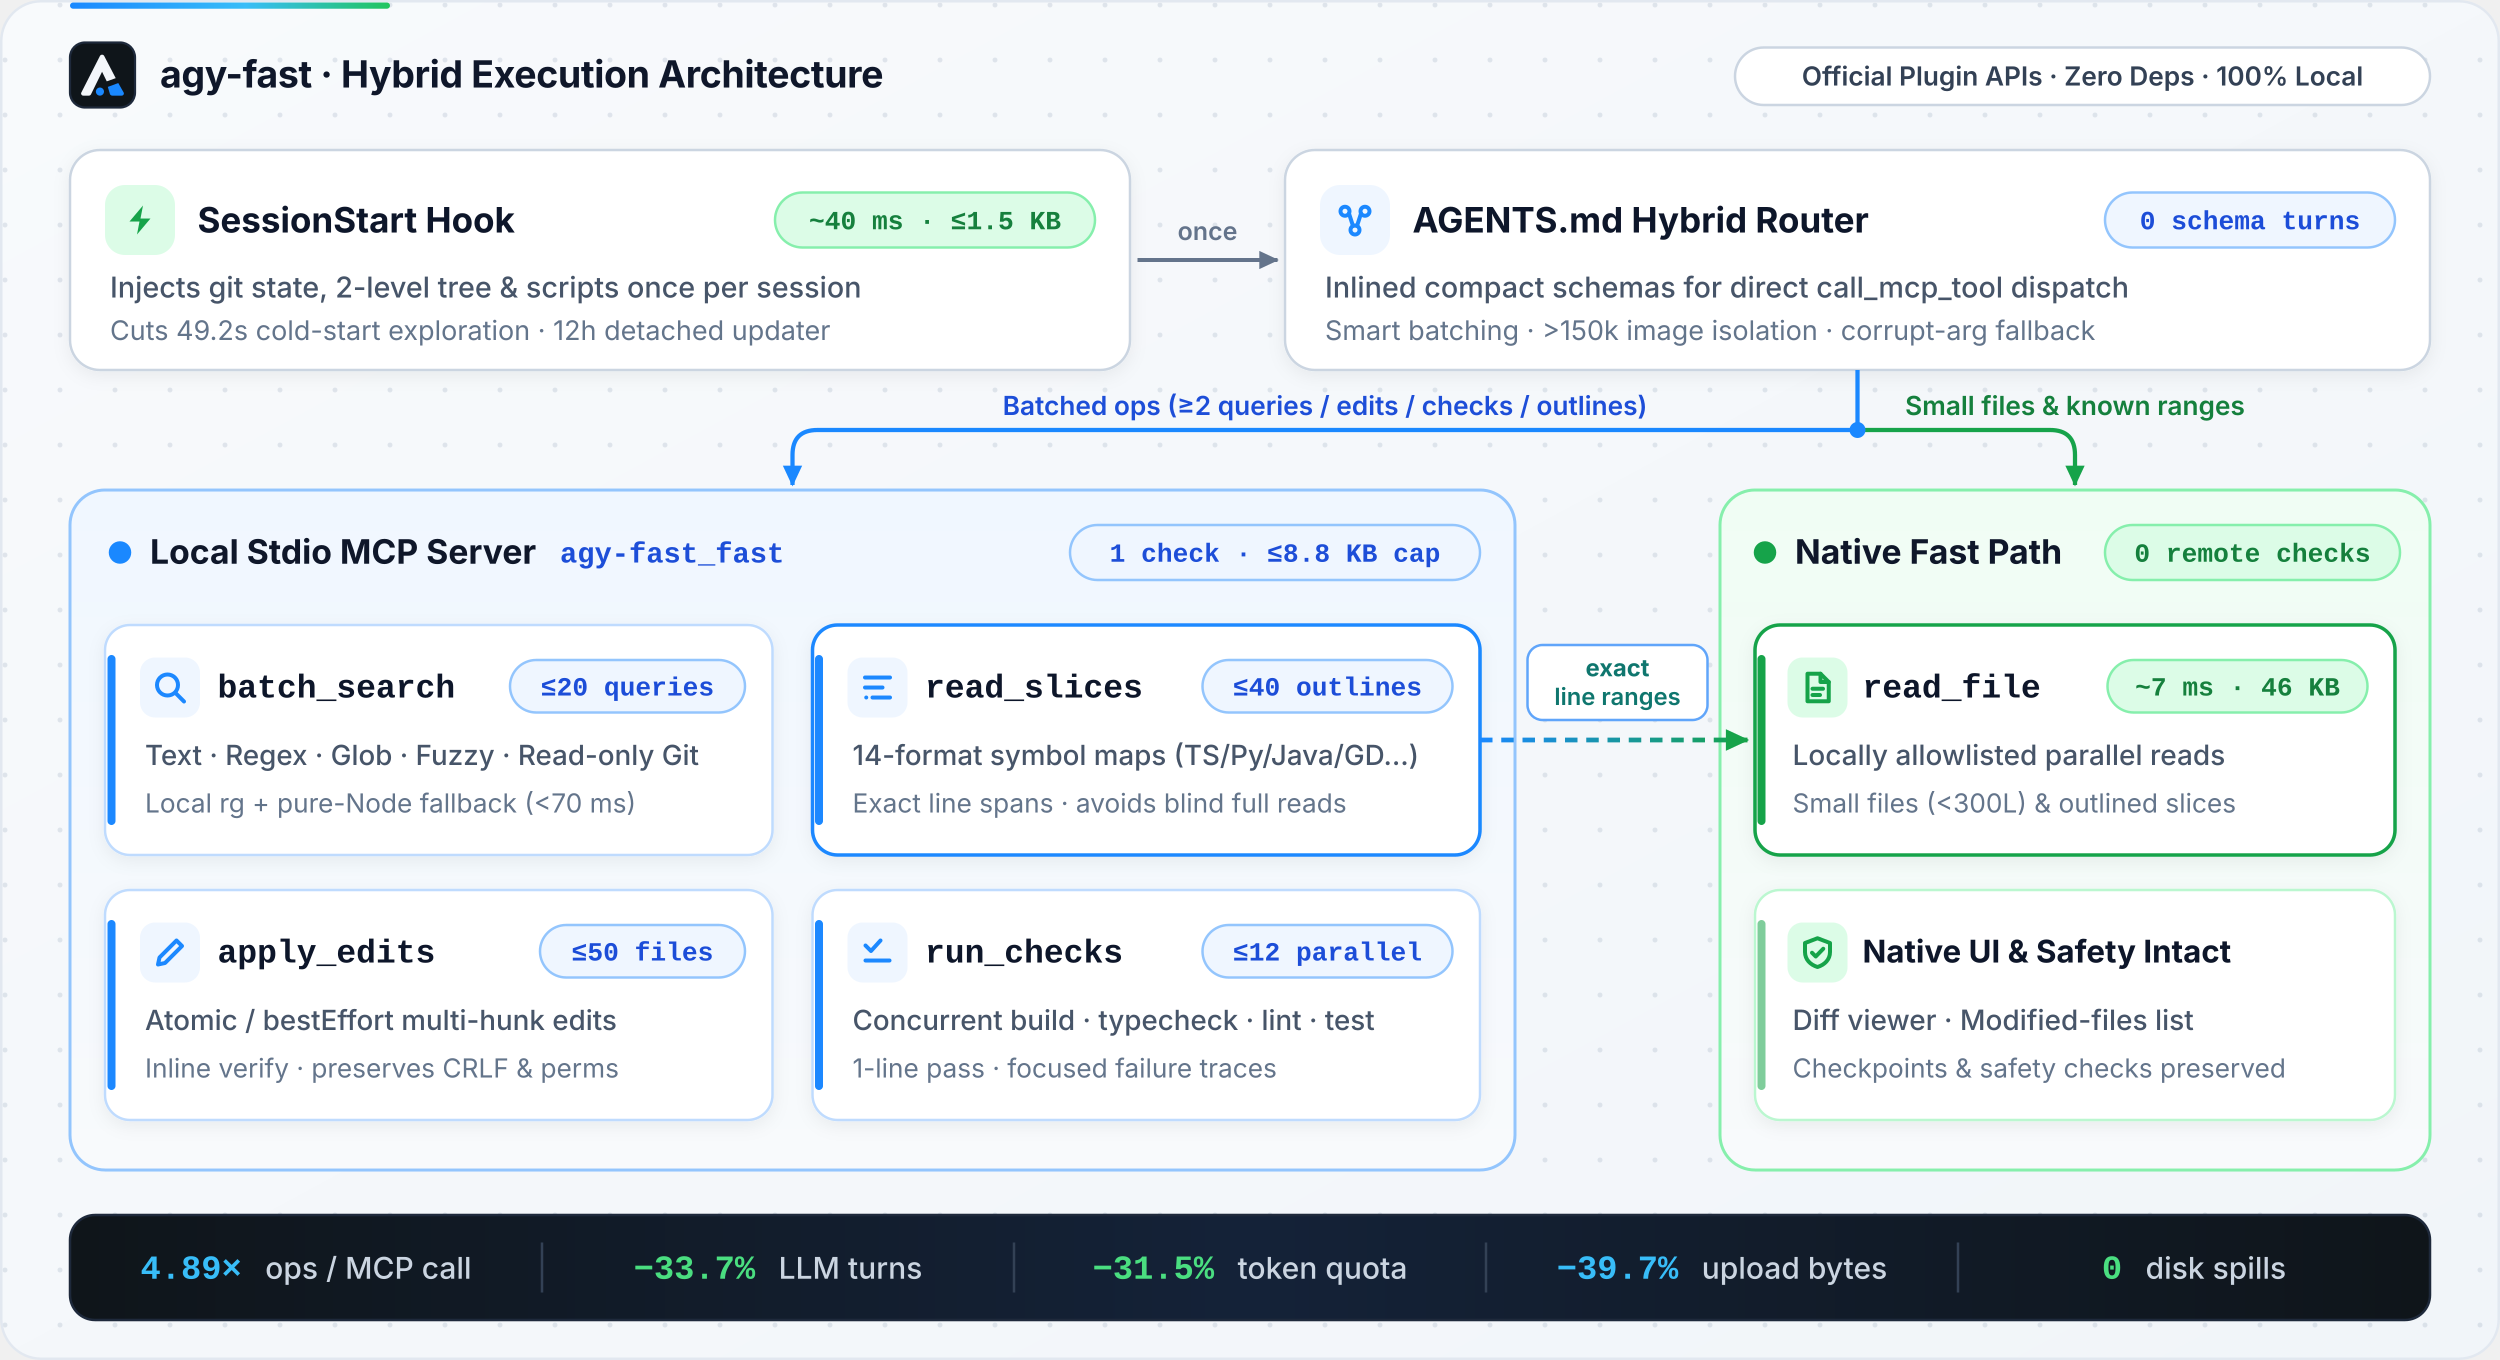
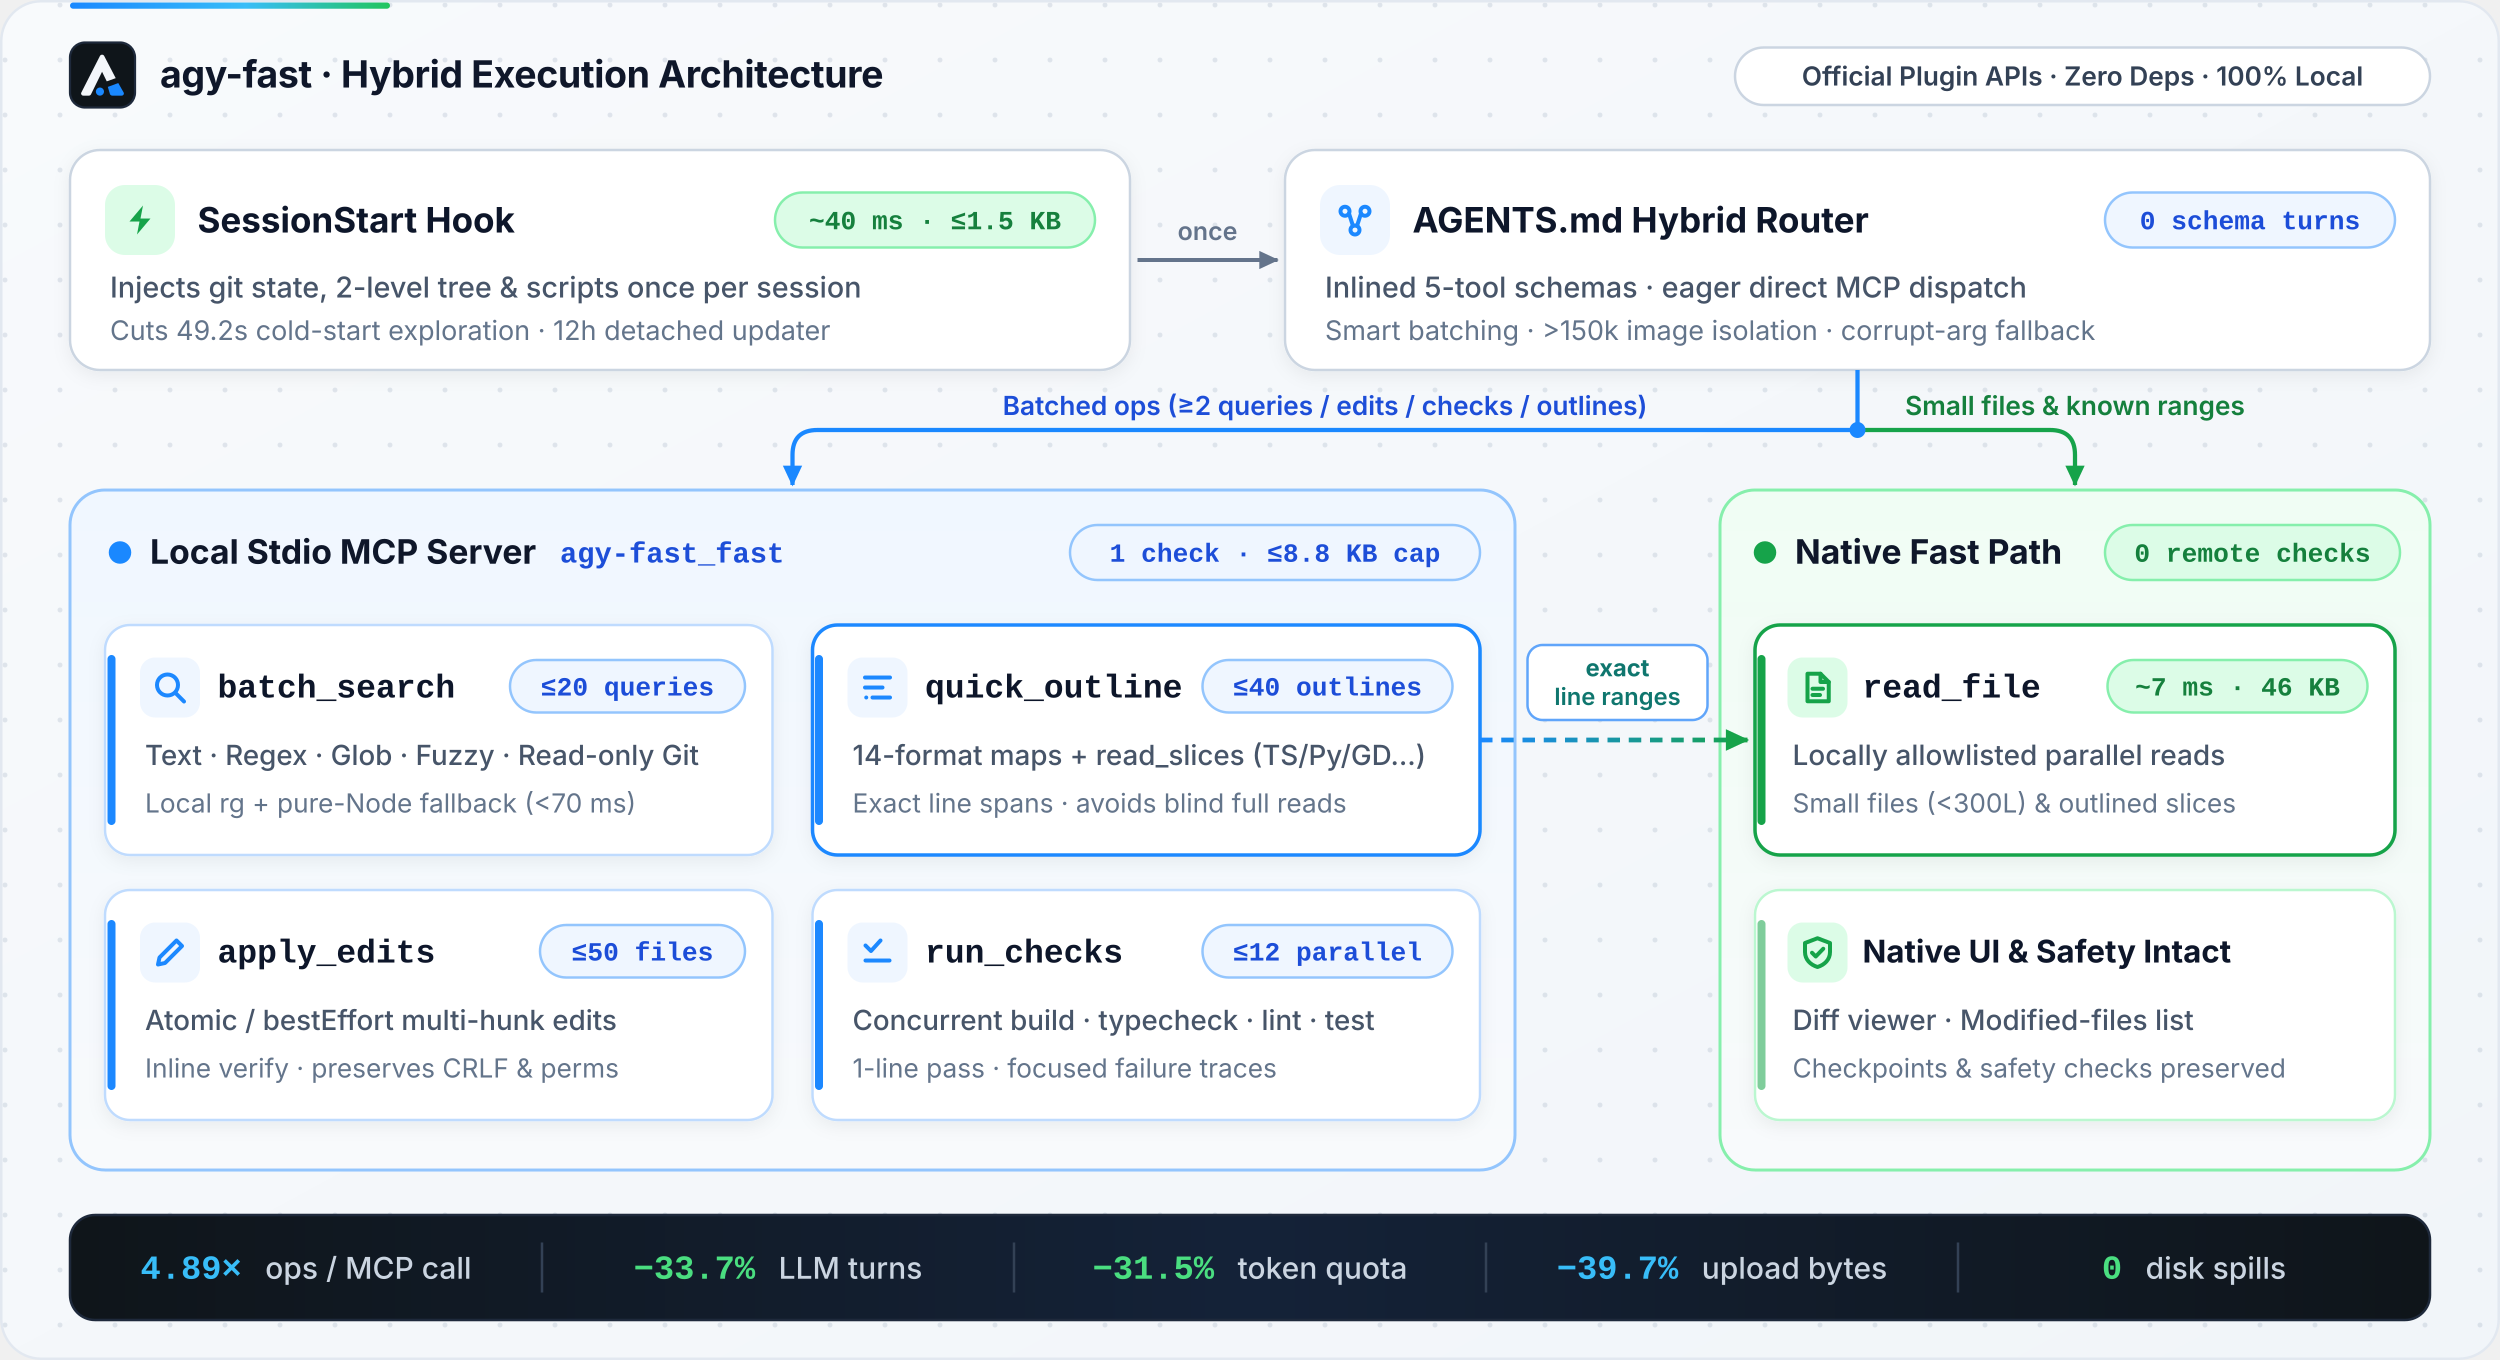
<svg xmlns="http://www.w3.org/2000/svg" viewBox="0 0 1000 544" width="1000" height="544" role="img" aria-label="agy-fast Hybrid Execution Architecture">
  <defs>
    <linearGradient id="canvasBg" x1="0" y1="0" x2="1" y2="1">
      <stop offset="0%" stop-color="#F8FAFC" />
      <stop offset="100%" stop-color="#F1F5F9" />
    </linearGradient>
    <linearGradient id="logoBg" x1="0" y1="0" x2="1" y2="1">
      <stop offset="0%" stop-color="#0F172A" />
      <stop offset="100%" stop-color="#1E3A5F" />
    </linearGradient>
    <linearGradient id="brandGrad" x1="0" y1="0" x2="1" y2="0">
      <stop offset="0%" stop-color="#1A88FF" />
      <stop offset="55%" stop-color="#38BDF8" />
      <stop offset="100%" stop-color="#22C55E" />
    </linearGradient>
    <linearGradient id="bridgeGrad" gradientUnits="userSpaceOnUse" x1="592" y1="296" x2="699" y2="296">
      <stop offset="0%" stop-color="#1A88FF" />
      <stop offset="100%" stop-color="#16A34A" />
    </linearGradient>
    <linearGradient id="cyanLaneBg" x1="0" y1="0" x2="0" y2="1">
      <stop offset="0%" stop-color="#F0F7FF" />
      <stop offset="100%" stop-color="#F8FAFC" />
    </linearGradient>
    <linearGradient id="greenLaneBg" x1="0" y1="0" x2="0" y2="1">
      <stop offset="0%" stop-color="#F0FDF4" />
      <stop offset="100%" stop-color="#F8FAFC" />
    </linearGradient>
    <linearGradient id="footerBg" x1="0" y1="0" x2="1" y2="0">
      <stop offset="0%" stop-color="#0F151A" />
      <stop offset="50%" stop-color="#142238" />
      <stop offset="100%" stop-color="#0F151A" />
    </linearGradient>
    <pattern id="dotGrid" width="22" height="22" patternUnits="userSpaceOnUse">
      <circle cx="2" cy="2" r="1" fill="#94A3B8" fill-opacity="0.24" />
    </pattern>
    <filter id="cardShadow" x="-4%" y="-8%" width="108%" height="122%">
      <feDropShadow dx="0" dy="2" stdDeviation="3.5" flood-color="#0F172A" flood-opacity="0.06" />
    </filter>
    <marker id="arrowNeutral" viewBox="0 0 10 10" refX="8" refY="5" markerWidth="6.5" markerHeight="6.5" orient="auto-start-reverse">
      <path d="M1 1.5L8.5 5L1 8.5z" fill="#64748B" />
    </marker>
    <marker id="arrowCyan" viewBox="0 0 10 10" refX="8" refY="5" markerWidth="6.5" markerHeight="6.5" orient="auto-start-reverse">
      <path d="M1 1.5L8.5 5L1 8.5z" fill="#1A88FF" />
    </marker>
    <marker id="arrowGreen" viewBox="0 0 10 10" refX="8" refY="5" markerWidth="6.5" markerHeight="6.5" orient="auto-start-reverse">
      <path d="M1 1.5L8.5 5L1 8.5z" fill="#16A34A" />
    </marker>
  </defs>
  <rect x="0.5" y="0.5" width="999" height="543" rx="16" fill="url(#canvasBg)" stroke="#E2E8F0" stroke-width="1" />
  <rect x="1" y="1" width="998" height="542" rx="15.5" fill="url(#dotGrid)" />
  <rect x="28" y="1" width="128" height="2.5" rx="1.25" fill="url(#brandGrad)" />
  <g transform="translate(28, 17)">
    <rect x="0" y="0" width="26" height="26" rx="6" fill="#0F151A" stroke="#1E293B" stroke-width="0.9" />
    <g transform="translate(2.76, 3.17) scale(0.853125)">
      <path d="M10.8 2.6C11.2 1.8 12.4 1.8 12.8 2.6L18.2 13.0L14.0 14.5L11.8 10.0L6.6 20.6C6.4 21.0 6.0 21.2 5.6 21.2H3.0C2.2 21.2 1.7 20.4 2.1 19.7L10.8 2.6Z" fill="#F3F6FA" />
      <path d="M19.4 15.3L21.9 19.7C22.3 20.4 21.8 21.2 21.0 21.2H16.6C16.1 21.2 15.7 20.9 15.5 20.5L14.5 17.1L19.4 15.3Z" fill="#1A88FF" />
      <circle cx="10.8" cy="19.3" r="1.9" fill="#1A88FF" />
    </g>
    <text x="36" y="18" font-family="ui-sans-serif, -apple-system, BlinkMacSystemFont, 'Segoe UI', 'PingFang SC', 'Hiragino Sans GB', 'Microsoft YaHei', sans-serif" font-size="15" font-weight="700" letter-spacing="-0.01em" fill="#0F172A">agy-fast  ·  Hybrid Execution Architecture</text>
  </g>
  <g>
    <rect x="694" y="19" width="278" height="23" rx="11.5" fill="#FFFFFF" stroke="#CBD5E1" stroke-width="1" />
    <text x="833" y="34.2" text-anchor="middle" font-family="ui-sans-serif, -apple-system, BlinkMacSystemFont, 'Segoe UI', 'PingFang SC', 'Hiragino Sans GB', 'Microsoft YaHei', sans-serif" font-size="10.5" font-weight="600" fill="#334155">Official Plugin APIs · Zero Deps · 100% Local</text>
  </g>
  <g filter="url(#cardShadow)">
    <rect x="28" y="60" width="424" height="88" rx="12" fill="#FFFFFF" stroke="#CBD5E1" stroke-width="1" />
    <rect x="42" y="74" width="28" height="28" rx="8" fill="#DCFCE7" />
    <g transform="translate(49, 81)">
      <path d="M8.2 1.2L2.8 7.6h4L5.8 12.8l5.4-6.4h-4l1-5.2z" fill="#16A34A" stroke="none" />
    </g>
    <text x="79" y="93" font-family="ui-sans-serif, -apple-system, BlinkMacSystemFont, 'Segoe UI', 'PingFang SC', 'Hiragino Sans GB', 'Microsoft YaHei', sans-serif" font-size="14" font-weight="700" fill="#0F172A">SessionStart Hook</text>
    <g>
      <rect x="310" y="77" width="128" height="22" rx="11" fill="#DCFCE7" stroke="#86EFAC" stroke-width="1" />
      <text x="374" y="91.7" text-anchor="middle" font-family="ui-monospace, SFMono-Regular, Menlo, Monaco, Consolas, 'Liberation Mono', monospace" font-size="10.5" font-weight="600" fill="#15803D">~40 ms · ≤1.5 KB</text>
    </g>
    <text x="44" y="119" font-family="ui-sans-serif, -apple-system, BlinkMacSystemFont, 'Segoe UI', 'PingFang SC', 'Hiragino Sans GB', 'Microsoft YaHei', sans-serif" font-size="11.5" font-weight="500" fill="#475569">Injects git state, 2-level tree &amp; scripts once per session</text>
    <text x="44" y="136" font-family="ui-sans-serif, -apple-system, BlinkMacSystemFont, 'Segoe UI', 'PingFang SC', 'Hiragino Sans GB', 'Microsoft YaHei', sans-serif" font-size="10.8" fill="#64748B">Cuts 49.2s cold-start exploration · 12h detached updater</text>
  </g>
  <line x1="455" y1="104" x2="511" y2="104" stroke="#64748B" stroke-width="1.6" marker-end="url(#arrowNeutral)" />
  <text x="483" y="96" text-anchor="middle" font-family="ui-sans-serif, -apple-system, BlinkMacSystemFont, 'Segoe UI', 'PingFang SC', 'Hiragino Sans GB', 'Microsoft YaHei', sans-serif" font-size="10" font-weight="600" fill="#64748B">once</text>
  <g filter="url(#cardShadow)">
    <rect x="514" y="60" width="458" height="88" rx="12" fill="#FFFFFF" stroke="#CBD5E1" stroke-width="1" />
    <rect x="528" y="74" width="28" height="28" rx="8" fill="#EFF6FF" />
    <g transform="translate(535, 81)" stroke="#1A88FF" stroke-width="1.6" stroke-linecap="round" stroke-linejoin="round" fill="none">
      <circle cx="3" cy="3.5" r="1.8" />
      <circle cx="11" cy="3.5" r="1.8" />
      <circle cx="7" cy="11" r="1.8" />
      <path d="M4.6 4.4L6.2 9.4M9.4 4.4L7.8 9.4" />
    </g>
    <text x="565" y="93" font-family="ui-sans-serif, -apple-system, BlinkMacSystemFont, 'Segoe UI', 'PingFang SC', 'Hiragino Sans GB', 'Microsoft YaHei', sans-serif" font-size="14" font-weight="700" fill="#0F172A">AGENTS.md Hybrid Router</text>
    <g>
      <rect x="842" y="77" width="116" height="22" rx="11" fill="#EFF6FF" stroke="#93C5FD" stroke-width="1" />
      <text x="900" y="91.7" text-anchor="middle" font-family="ui-monospace, SFMono-Regular, Menlo, Monaco, Consolas, 'Liberation Mono', monospace" font-size="10.5" font-weight="600" fill="#1D4ED8">0 schema turns</text>
    </g>
-     <text x="530" y="119" font-family="ui-sans-serif, -apple-system, BlinkMacSystemFont, 'Segoe UI', 'PingFang SC', 'Hiragino Sans GB', 'Microsoft YaHei', sans-serif" font-size="11.5" font-weight="500" fill="#475569">Inlined compact schemas for direct call_mcp_tool dispatch</text>
+     <text x="530" y="119" font-family="ui-sans-serif, -apple-system, BlinkMacSystemFont, 'Segoe UI', 'PingFang SC', 'Hiragino Sans GB', 'Microsoft YaHei', sans-serif" font-size="11.5" font-weight="500" fill="#475569">Inlined 5-tool schemas · eager direct MCP dispatch</text>
    <text x="530" y="136" font-family="ui-sans-serif, -apple-system, BlinkMacSystemFont, 'Segoe UI', 'PingFang SC', 'Hiragino Sans GB', 'Microsoft YaHei', sans-serif" font-size="10.8" fill="#64748B">Smart batching · &gt;150k image isolation · corrupt-arg fallback</text>
  </g>
  <path d="M 743 148 V 172 H 327 Q 317 172 317 182 V 194" fill="none" stroke="#1A88FF" stroke-width="1.7" marker-end="url(#arrowCyan)" />
  <path d="M 743 172 H 820 Q 830 172 830 182 V 194" fill="none" stroke="#16A34A" stroke-width="1.7" marker-end="url(#arrowGreen)" />
  <circle cx="743" cy="172" r="3.2" fill="#1A88FF" />
  <text x="530" y="166" text-anchor="middle" font-family="ui-sans-serif, -apple-system, BlinkMacSystemFont, 'Segoe UI', 'PingFang SC', 'Hiragino Sans GB', 'Microsoft YaHei', sans-serif" font-size="10.5" font-weight="600" fill="#1D4ED8">Batched ops (≥2 queries / edits / checks / outlines)</text>
  <text x="830" y="166" text-anchor="middle" font-family="ui-sans-serif, -apple-system, BlinkMacSystemFont, 'Segoe UI', 'PingFang SC', 'Hiragino Sans GB', 'Microsoft YaHei', sans-serif" font-size="10.5" font-weight="600" fill="#15803D">Small files &amp; known ranges</text>
  <rect x="28" y="196" width="578" height="272" rx="14" fill="url(#cyanLaneBg)" stroke="#93C5FD" stroke-width="1.2" />
  <circle cx="48" cy="221" r="4.5" fill="#1A88FF" />
  <text x="60" y="225.5" font-family="ui-sans-serif, -apple-system, BlinkMacSystemFont, 'Segoe UI', 'PingFang SC', 'Hiragino Sans GB', 'Microsoft YaHei', sans-serif" font-size="13.5" font-weight="700" fill="#0F172A">Local Stdio MCP Server</text>
  <text x="224" y="225" font-family="ui-monospace, SFMono-Regular, Menlo, Monaco, Consolas, 'Liberation Mono', monospace" font-size="11.5" font-weight="600" fill="#1D4ED8">agy-fast_fast</text>
  <g>
    <rect x="428" y="210" width="164" height="22" rx="11" fill="#EFF6FF" stroke="#93C5FD" stroke-width="1" />
    <text x="510" y="224.7" text-anchor="middle" font-family="ui-monospace, SFMono-Regular, Menlo, Monaco, Consolas, 'Liberation Mono', monospace" font-size="10.5" font-weight="600" fill="#1D4ED8">1 check · ≤8.8 KB cap</text>
  </g>
  <g filter="url(#cardShadow)">
    <rect x="42" y="250" width="267" height="92" rx="10" fill="#FFFFFF" stroke="#BFDBFE" stroke-width="1" />
    <rect x="43" y="262" width="3.2" height="68" rx="1.6" fill="#1A88FF" />
    <rect x="56" y="263" width="24" height="24" rx="6" fill="#EFF6FF" />
    <g transform="translate(61, 268)" stroke="#1A88FF" stroke-width="1.6" stroke-linecap="round" stroke-linejoin="round" fill="none">
      <circle cx="6" cy="6" r="4.2" />
      <path d="M9.2 9.2L12.6 12.6" />
    </g>
    <text x="87" y="279" font-family="ui-monospace, SFMono-Regular, Menlo, Monaco, Consolas, 'Liberation Mono', monospace" font-size="13.2" font-weight="700" fill="#0F172A">batch_search</text>
    <g>
      <rect x="204" y="264" width="94" height="21" rx="10.5" fill="#EFF6FF" stroke="#93C5FD" stroke-width="1" />
      <text x="251" y="278.2" text-anchor="middle" font-family="ui-monospace, SFMono-Regular, Menlo, Monaco, Consolas, 'Liberation Mono', monospace" font-size="10.5" font-weight="600" fill="#1D4ED8">≤20 queries</text>
    </g>
    <text x="58" y="306" font-family="ui-sans-serif, -apple-system, BlinkMacSystemFont, 'Segoe UI', 'PingFang SC', 'Hiragino Sans GB', 'Microsoft YaHei', sans-serif" font-size="11.1" font-weight="500" fill="#475569">Text · Regex · Glob · Fuzzy · Read-only Git</text>
    <text x="58" y="325" font-family="ui-sans-serif, -apple-system, BlinkMacSystemFont, 'Segoe UI', 'PingFang SC', 'Hiragino Sans GB', 'Microsoft YaHei', sans-serif" font-size="10.5" fill="#64748B">Local rg + pure-Node fallback (&lt;70 ms)</text>
  </g>
  <g filter="url(#cardShadow)">
    <rect x="325" y="250" width="267" height="92" rx="10" fill="#FFFFFF" stroke="#1A88FF" stroke-width="1.4" />
    <rect x="326" y="262" width="3.2" height="68" rx="1.6" fill="#1A88FF" />
    <rect x="339" y="263" width="24" height="24" rx="6" fill="#EFF6FF" />
    <g transform="translate(344, 268)" stroke="#1A88FF" stroke-width="1.6" stroke-linecap="round" stroke-linejoin="round" fill="none">
      <path d="M2 3h10M2 7h7M5 11h7" />
      <circle cx="2.5" cy="11" r="0.8" fill="#1A88FF" stroke="none" />
    </g>
-     <text x="370" y="279" font-family="ui-monospace, SFMono-Regular, Menlo, Monaco, Consolas, 'Liberation Mono', monospace" font-size="13.2" font-weight="700" fill="#0F172A">read_slices</text>
+     <text x="370" y="279" font-family="ui-monospace, SFMono-Regular, Menlo, Monaco, Consolas, 'Liberation Mono', monospace" font-size="13.2" font-weight="700" fill="#0F172A">quick_outline</text>
    <g>
      <rect x="481" y="264" width="100" height="21" rx="10.5" fill="#EFF6FF" stroke="#93C5FD" stroke-width="1" />
      <text x="531" y="278.2" text-anchor="middle" font-family="ui-monospace, SFMono-Regular, Menlo, Monaco, Consolas, 'Liberation Mono', monospace" font-size="10.5" font-weight="600" fill="#1D4ED8">≤40 outlines</text>
    </g>
-     <text x="341" y="306" font-family="ui-sans-serif, -apple-system, BlinkMacSystemFont, 'Segoe UI', 'PingFang SC', 'Hiragino Sans GB', 'Microsoft YaHei', sans-serif" font-size="11.1" font-weight="500" fill="#475569">14-format symbol maps (TS/Py/Java/GD…)</text>
+     <text x="341" y="306" font-family="ui-sans-serif, -apple-system, BlinkMacSystemFont, 'Segoe UI', 'PingFang SC', 'Hiragino Sans GB', 'Microsoft YaHei', sans-serif" font-size="11.1" font-weight="500" fill="#475569">14-format maps + read_slices (TS/Py/GD…)</text>
    <text x="341" y="325" font-family="ui-sans-serif, -apple-system, BlinkMacSystemFont, 'Segoe UI', 'PingFang SC', 'Hiragino Sans GB', 'Microsoft YaHei', sans-serif" font-size="10.5" fill="#64748B">Exact line spans · avoids blind full reads</text>
  </g>
  <g filter="url(#cardShadow)">
    <rect x="42" y="356" width="267" height="92" rx="10" fill="#FFFFFF" stroke="#BFDBFE" stroke-width="1" />
    <rect x="43" y="368" width="3.2" height="68" rx="1.6" fill="#1A88FF" />
    <rect x="56" y="369" width="24" height="24" rx="6" fill="#EFF6FF" />
    <g transform="translate(61, 374)" stroke="#1A88FF" stroke-width="1.6" stroke-linecap="round" stroke-linejoin="round" fill="none">
      <path d="M9.6 2.2l2.2 2.2-6.8 6.8-2.8.6.6-2.8 6.8-6.8z" />
    </g>
    <text x="87" y="385" font-family="ui-monospace, SFMono-Regular, Menlo, Monaco, Consolas, 'Liberation Mono', monospace" font-size="13.2" font-weight="700" fill="#0F172A">apply_edits</text>
    <g>
      <rect x="216" y="370" width="82" height="21" rx="10.5" fill="#EFF6FF" stroke="#93C5FD" stroke-width="1" />
      <text x="257" y="384.2" text-anchor="middle" font-family="ui-monospace, SFMono-Regular, Menlo, Monaco, Consolas, 'Liberation Mono', monospace" font-size="10.5" font-weight="600" fill="#1D4ED8">≤50 files</text>
    </g>
    <text x="58" y="412" font-family="ui-sans-serif, -apple-system, BlinkMacSystemFont, 'Segoe UI', 'PingFang SC', 'Hiragino Sans GB', 'Microsoft YaHei', sans-serif" font-size="11.1" font-weight="500" fill="#475569">Atomic / bestEffort multi-hunk edits</text>
    <text x="58" y="431" font-family="ui-sans-serif, -apple-system, BlinkMacSystemFont, 'Segoe UI', 'PingFang SC', 'Hiragino Sans GB', 'Microsoft YaHei', sans-serif" font-size="10.5" fill="#64748B">Inline verify · preserves CRLF &amp; perms</text>
  </g>
  <g filter="url(#cardShadow)">
    <rect x="325" y="356" width="267" height="92" rx="10" fill="#FFFFFF" stroke="#BFDBFE" stroke-width="1" />
    <rect x="326" y="368" width="3.2" height="68" rx="1.6" fill="#1A88FF" />
    <rect x="339" y="369" width="24" height="24" rx="6" fill="#EFF6FF" />
    <g transform="translate(344, 374)" stroke="#1A88FF" stroke-width="1.6" stroke-linecap="round" stroke-linejoin="round" fill="none">
      <path d="M2.2 4.2l2.2 2.2 3.8-4.2M2.2 10.2h9.6" />
    </g>
    <text x="370" y="385" font-family="ui-monospace, SFMono-Regular, Menlo, Monaco, Consolas, 'Liberation Mono', monospace" font-size="13.2" font-weight="700" fill="#0F172A">run_checks</text>
    <g>
      <rect x="481" y="370" width="100" height="21" rx="10.5" fill="#EFF6FF" stroke="#93C5FD" stroke-width="1" />
      <text x="531" y="384.2" text-anchor="middle" font-family="ui-monospace, SFMono-Regular, Menlo, Monaco, Consolas, 'Liberation Mono', monospace" font-size="10.5" font-weight="600" fill="#1D4ED8">≤12 parallel</text>
    </g>
    <text x="341" y="412" font-family="ui-sans-serif, -apple-system, BlinkMacSystemFont, 'Segoe UI', 'PingFang SC', 'Hiragino Sans GB', 'Microsoft YaHei', sans-serif" font-size="11.1" font-weight="500" fill="#475569">Concurrent build · typecheck · lint · test</text>
    <text x="341" y="431" font-family="ui-sans-serif, -apple-system, BlinkMacSystemFont, 'Segoe UI', 'PingFang SC', 'Hiragino Sans GB', 'Microsoft YaHei', sans-serif" font-size="10.5" fill="#64748B">1-line pass · focused failure traces</text>
  </g>
  <rect x="688" y="196" width="284" height="272" rx="14" fill="url(#greenLaneBg)" stroke="#86EFAC" stroke-width="1.2" />
  <circle cx="706" cy="221" r="4.5" fill="#16A34A" />
  <text x="718" y="225.5" font-family="ui-sans-serif, -apple-system, BlinkMacSystemFont, 'Segoe UI', 'PingFang SC', 'Hiragino Sans GB', 'Microsoft YaHei', sans-serif" font-size="13.5" font-weight="700" fill="#0F172A">Native Fast Path</text>
  <g>
    <rect x="842" y="210" width="118" height="22" rx="11" fill="#DCFCE7" stroke="#86EFAC" stroke-width="1" />
    <text x="901" y="224.7" text-anchor="middle" font-family="ui-monospace, SFMono-Regular, Menlo, Monaco, Consolas, 'Liberation Mono', monospace" font-size="10.5" font-weight="600" fill="#15803D">0 remote checks</text>
  </g>
  <g filter="url(#cardShadow)">
    <rect x="702" y="250" width="256" height="92" rx="10" fill="#FFFFFF" stroke="#16A34A" stroke-width="1.4" />
    <rect x="703" y="262" width="3.2" height="68" rx="1.6" fill="#16A34A" />
    <rect x="715" y="263" width="24" height="24" rx="6" fill="#DCFCE7" />
    <g transform="translate(720, 268)" stroke="#16A34A" stroke-width="1.6" stroke-linecap="round" stroke-linejoin="round" fill="none">
      <path d="M3 1.5h5.2l3.3 3.3v7.7H3V1.5z" />
      <path d="M8.2 1.5v3.3h3.3M5 7.5h4.2M5 10h3" />
    </g>
    <text x="745" y="279" font-family="ui-monospace, SFMono-Regular, Menlo, Monaco, Consolas, 'Liberation Mono', monospace" font-size="13.2" font-weight="700" fill="#0F172A">read_file</text>
    <g>
      <rect x="843" y="264" width="104" height="21" rx="10.5" fill="#DCFCE7" stroke="#86EFAC" stroke-width="1" />
      <text x="895" y="278.2" text-anchor="middle" font-family="ui-monospace, SFMono-Regular, Menlo, Monaco, Consolas, 'Liberation Mono', monospace" font-size="10.5" font-weight="600" fill="#15803D">~7 ms · 46 KB</text>
    </g>
    <text x="717" y="306" font-family="ui-sans-serif, -apple-system, BlinkMacSystemFont, 'Segoe UI', 'PingFang SC', 'Hiragino Sans GB', 'Microsoft YaHei', sans-serif" font-size="11.2" font-weight="500" fill="#475569">Locally allowlisted parallel reads</text>
    <text x="717" y="325" font-family="ui-sans-serif, -apple-system, BlinkMacSystemFont, 'Segoe UI', 'PingFang SC', 'Hiragino Sans GB', 'Microsoft YaHei', sans-serif" font-size="10.5" fill="#64748B">Small files (&lt;300L) &amp; outlined slices</text>
  </g>
  <g filter="url(#cardShadow)">
    <rect x="702" y="356" width="256" height="92" rx="10" fill="#FFFFFF" stroke="#BBF7D0" stroke-width="1" />
    <rect x="703" y="368" width="3.2" height="68" rx="1.6" fill="#16A34A" fill-opacity="0.55" />
    <rect x="715" y="369" width="24" height="24" rx="6" fill="#DCFCE7" />
    <g transform="translate(720, 374)" stroke="#16A34A" stroke-width="1.6" stroke-linecap="round" stroke-linejoin="round" fill="none">
      <path d="M7 1.3L12 3.2v3.6c0 3-2.1 5.1-5 6-2.9-.9-5-3-5-6V3.2L7 1.3z" />
      <path d="M4.8 7.1l1.5 1.5 3-3.1" />
    </g>
    <text x="745" y="385" font-family="ui-sans-serif, -apple-system, BlinkMacSystemFont, 'Segoe UI', 'PingFang SC', 'Hiragino Sans GB', 'Microsoft YaHei', sans-serif" font-size="12.5" font-weight="700" fill="#0F172A">Native UI &amp; Safety Intact</text>
    <text x="717" y="412" font-family="ui-sans-serif, -apple-system, BlinkMacSystemFont, 'Segoe UI', 'PingFang SC', 'Hiragino Sans GB', 'Microsoft YaHei', sans-serif" font-size="11.2" font-weight="500" fill="#475569">Diff viewer · Modified-files list</text>
    <text x="717" y="431" font-family="ui-sans-serif, -apple-system, BlinkMacSystemFont, 'Segoe UI', 'PingFang SC', 'Hiragino Sans GB', 'Microsoft YaHei', sans-serif" font-size="10.5" fill="#64748B">Checkpoints &amp; safety checks preserved</text>
  </g>
  <line x1="592" y1="296" x2="699" y2="296" stroke="url(#bridgeGrad)" stroke-width="1.9" stroke-dasharray="5 3.5" marker-end="url(#arrowGreen)" />
  <rect x="611" y="258" width="72" height="30" rx="6" fill="#FFFFFF" stroke="#60A5FA" stroke-width="1" />
  <text x="647" y="270.5" text-anchor="middle" font-family="ui-sans-serif, -apple-system, BlinkMacSystemFont, 'Segoe UI', 'PingFang SC', 'Hiragino Sans GB', 'Microsoft YaHei', sans-serif" font-size="9.5" font-weight="700" fill="#0F766E">exact</text>
  <text x="647" y="282" text-anchor="middle" font-family="ui-sans-serif, -apple-system, BlinkMacSystemFont, 'Segoe UI', 'PingFang SC', 'Hiragino Sans GB', 'Microsoft YaHei', sans-serif" font-size="9.5" font-weight="600" fill="#0F766E">line ranges</text>
  <rect x="28" y="486" width="944" height="42" rx="10" fill="url(#footerBg)" stroke="#1E293B" stroke-width="1" />
  <text x="122.4" y="511.5" text-anchor="middle" font-family="ui-sans-serif, -apple-system, BlinkMacSystemFont, 'Segoe UI', 'PingFang SC', 'Hiragino Sans GB', 'Microsoft YaHei', sans-serif" font-size="12">
    <tspan font-family="ui-monospace, SFMono-Regular, Menlo, Monaco, Consolas, 'Liberation Mono', monospace" font-size="13.5" font-weight="700" fill="#38BDF8">4.89×</tspan>
    <tspan dx="6" fill="#CBD5E1" font-weight="500">ops / MCP call</tspan>
  </text>
  <line x1="216.8" y1="497" x2="216.8" y2="517" stroke="#334155" stroke-width="1" />
  <text x="311.2" y="511.5" text-anchor="middle" font-family="ui-sans-serif, -apple-system, BlinkMacSystemFont, 'Segoe UI', 'PingFang SC', 'Hiragino Sans GB', 'Microsoft YaHei', sans-serif" font-size="12">
    <tspan font-family="ui-monospace, SFMono-Regular, Menlo, Monaco, Consolas, 'Liberation Mono', monospace" font-size="13.5" font-weight="700" fill="#4ADE80">−33.7%</tspan>
    <tspan dx="6" fill="#CBD5E1" font-weight="500">LLM turns</tspan>
  </text>
  <line x1="405.6" y1="497" x2="405.6" y2="517" stroke="#334155" stroke-width="1" />
  <text x="500" y="511.5" text-anchor="middle" font-family="ui-sans-serif, -apple-system, BlinkMacSystemFont, 'Segoe UI', 'PingFang SC', 'Hiragino Sans GB', 'Microsoft YaHei', sans-serif" font-size="12">
    <tspan font-family="ui-monospace, SFMono-Regular, Menlo, Monaco, Consolas, 'Liberation Mono', monospace" font-size="13.5" font-weight="700" fill="#4ADE80">−31.5%</tspan>
    <tspan dx="6" fill="#CBD5E1" font-weight="500">token quota</tspan>
  </text>
  <line x1="594.4" y1="497" x2="594.4" y2="517" stroke="#334155" stroke-width="1" />
  <text x="688.8" y="511.5" text-anchor="middle" font-family="ui-sans-serif, -apple-system, BlinkMacSystemFont, 'Segoe UI', 'PingFang SC', 'Hiragino Sans GB', 'Microsoft YaHei', sans-serif" font-size="12">
    <tspan font-family="ui-monospace, SFMono-Regular, Menlo, Monaco, Consolas, 'Liberation Mono', monospace" font-size="13.5" font-weight="700" fill="#38BDF8">−39.7%</tspan>
    <tspan dx="6" fill="#CBD5E1" font-weight="500">upload bytes</tspan>
  </text>
  <line x1="783.2" y1="497" x2="783.2" y2="517" stroke="#334155" stroke-width="1" />
  <text x="877.6" y="511.5" text-anchor="middle" font-family="ui-sans-serif, -apple-system, BlinkMacSystemFont, 'Segoe UI', 'PingFang SC', 'Hiragino Sans GB', 'Microsoft YaHei', sans-serif" font-size="12">
    <tspan font-family="ui-monospace, SFMono-Regular, Menlo, Monaco, Consolas, 'Liberation Mono', monospace" font-size="13.5" font-weight="700" fill="#4ADE80">0</tspan>
    <tspan dx="6" fill="#CBD5E1" font-weight="500">disk spills</tspan>
  </text>
</svg>
